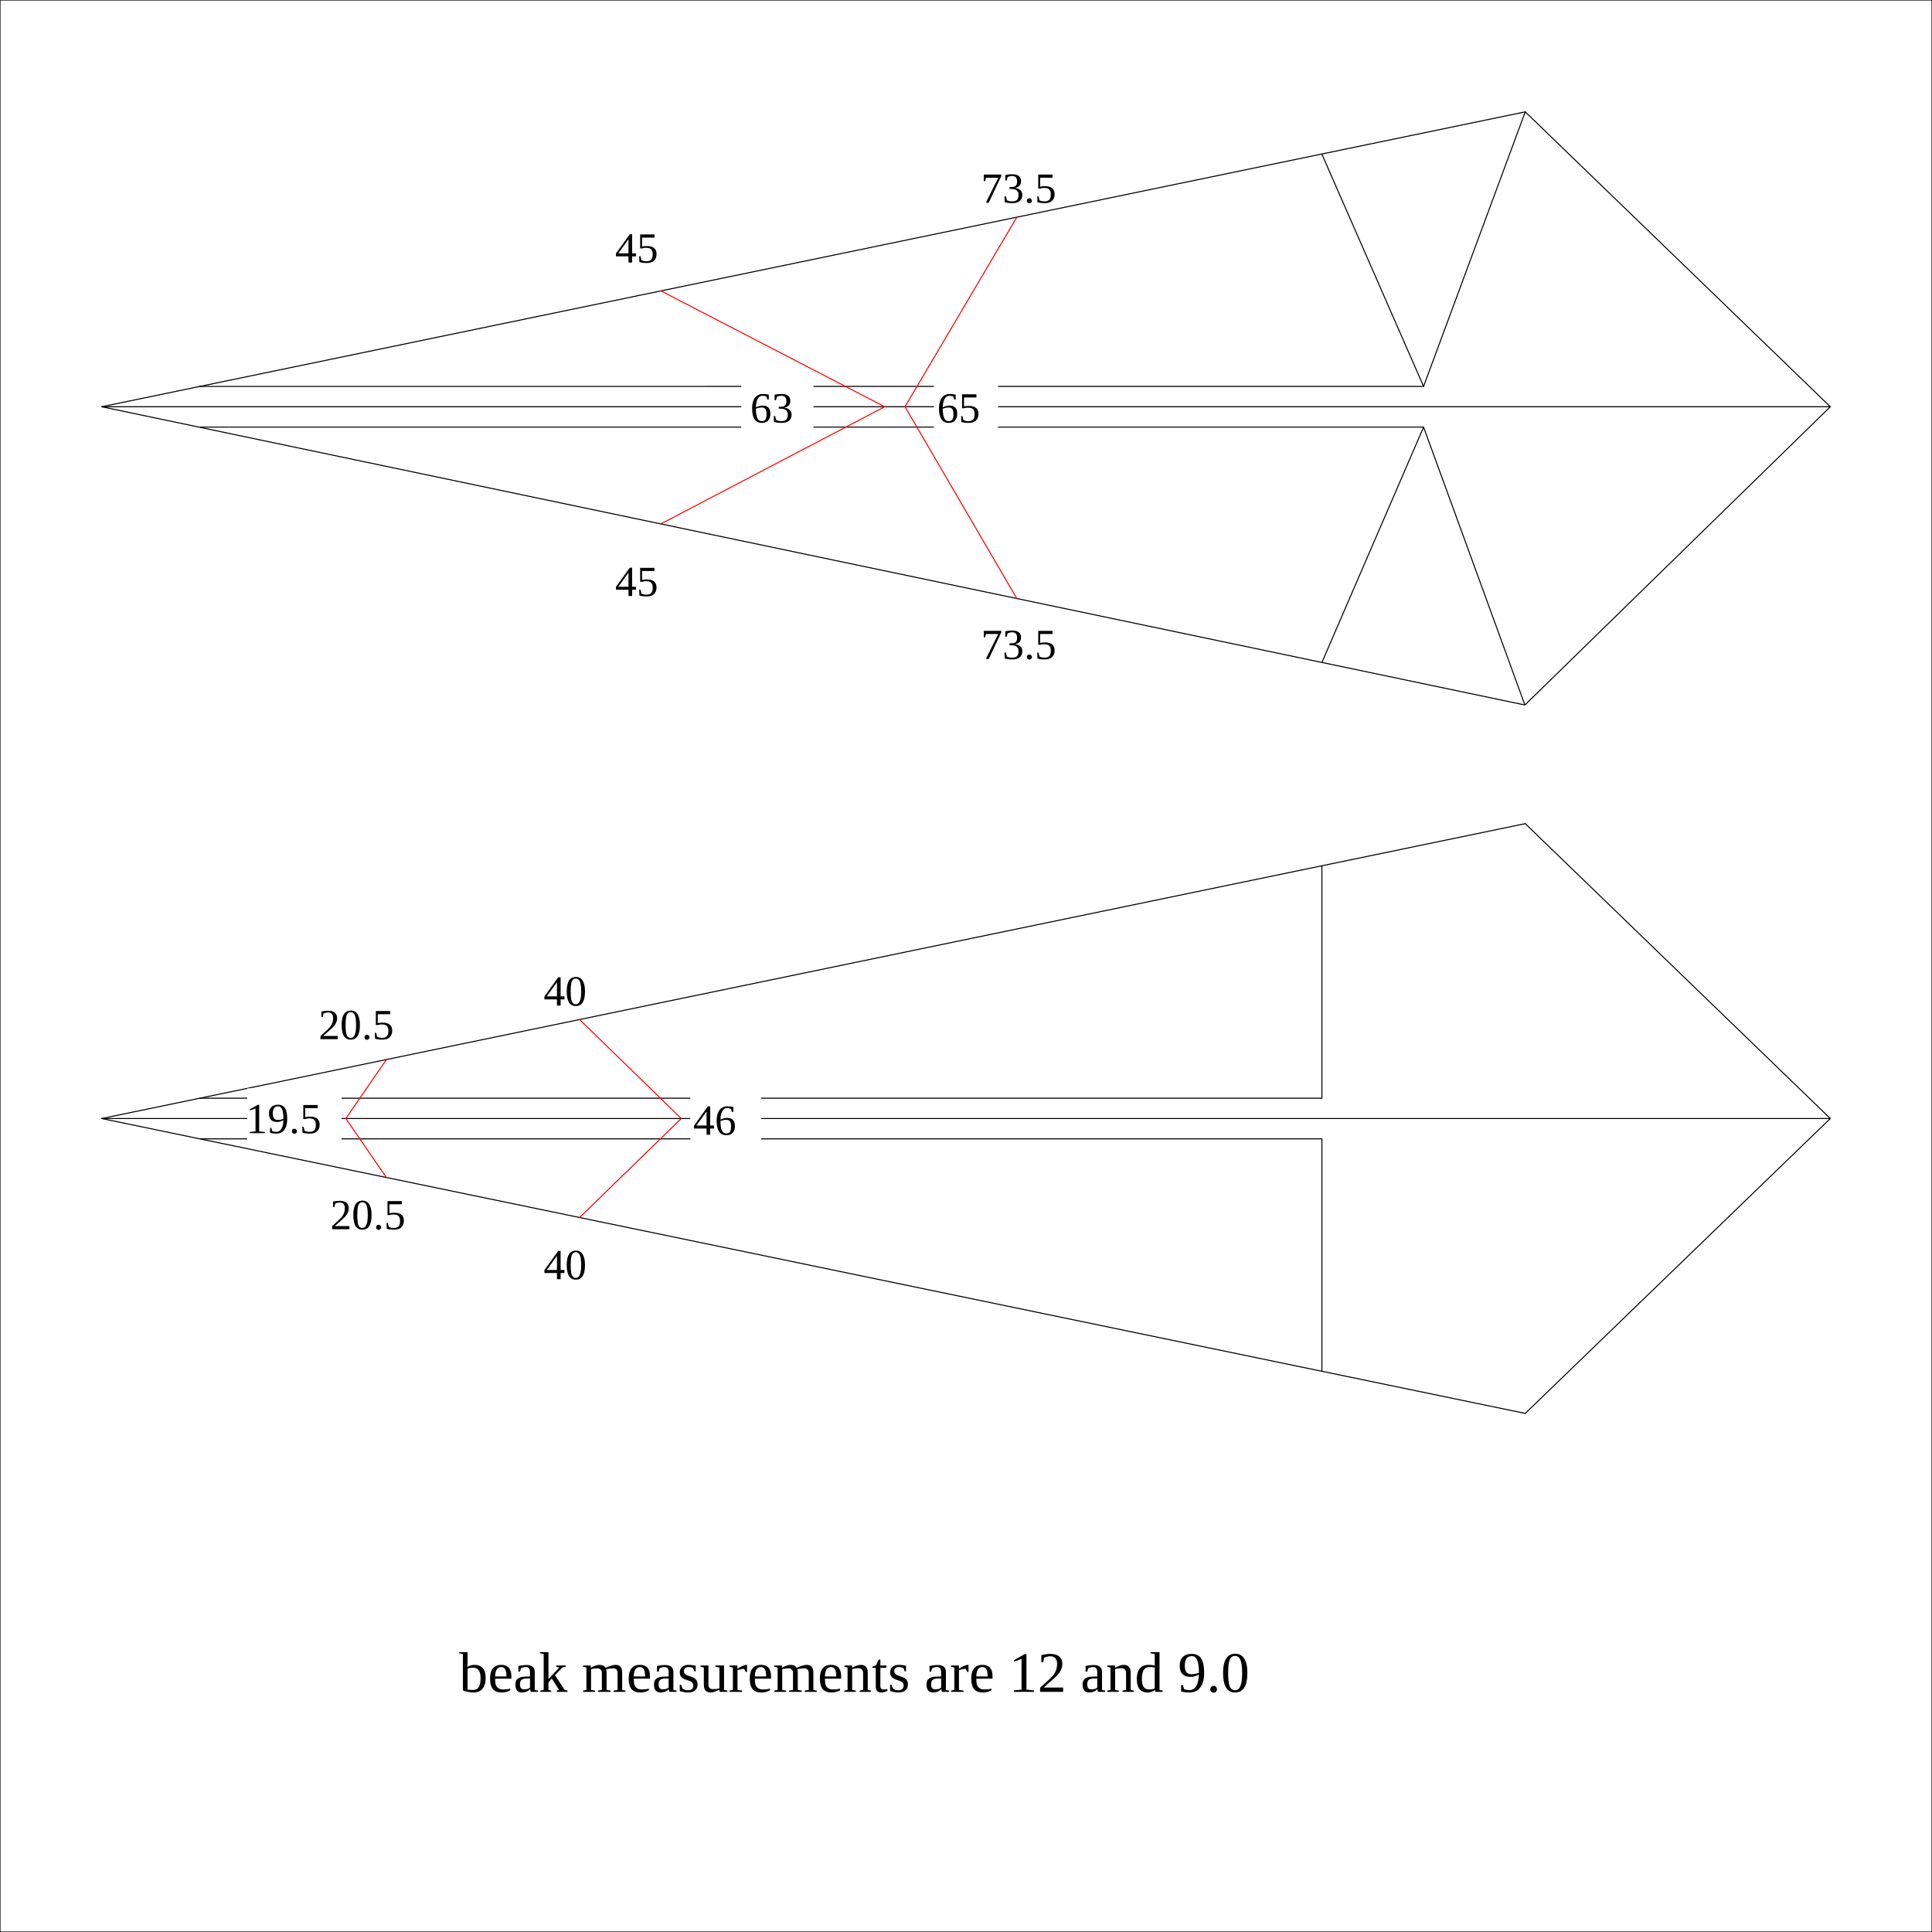
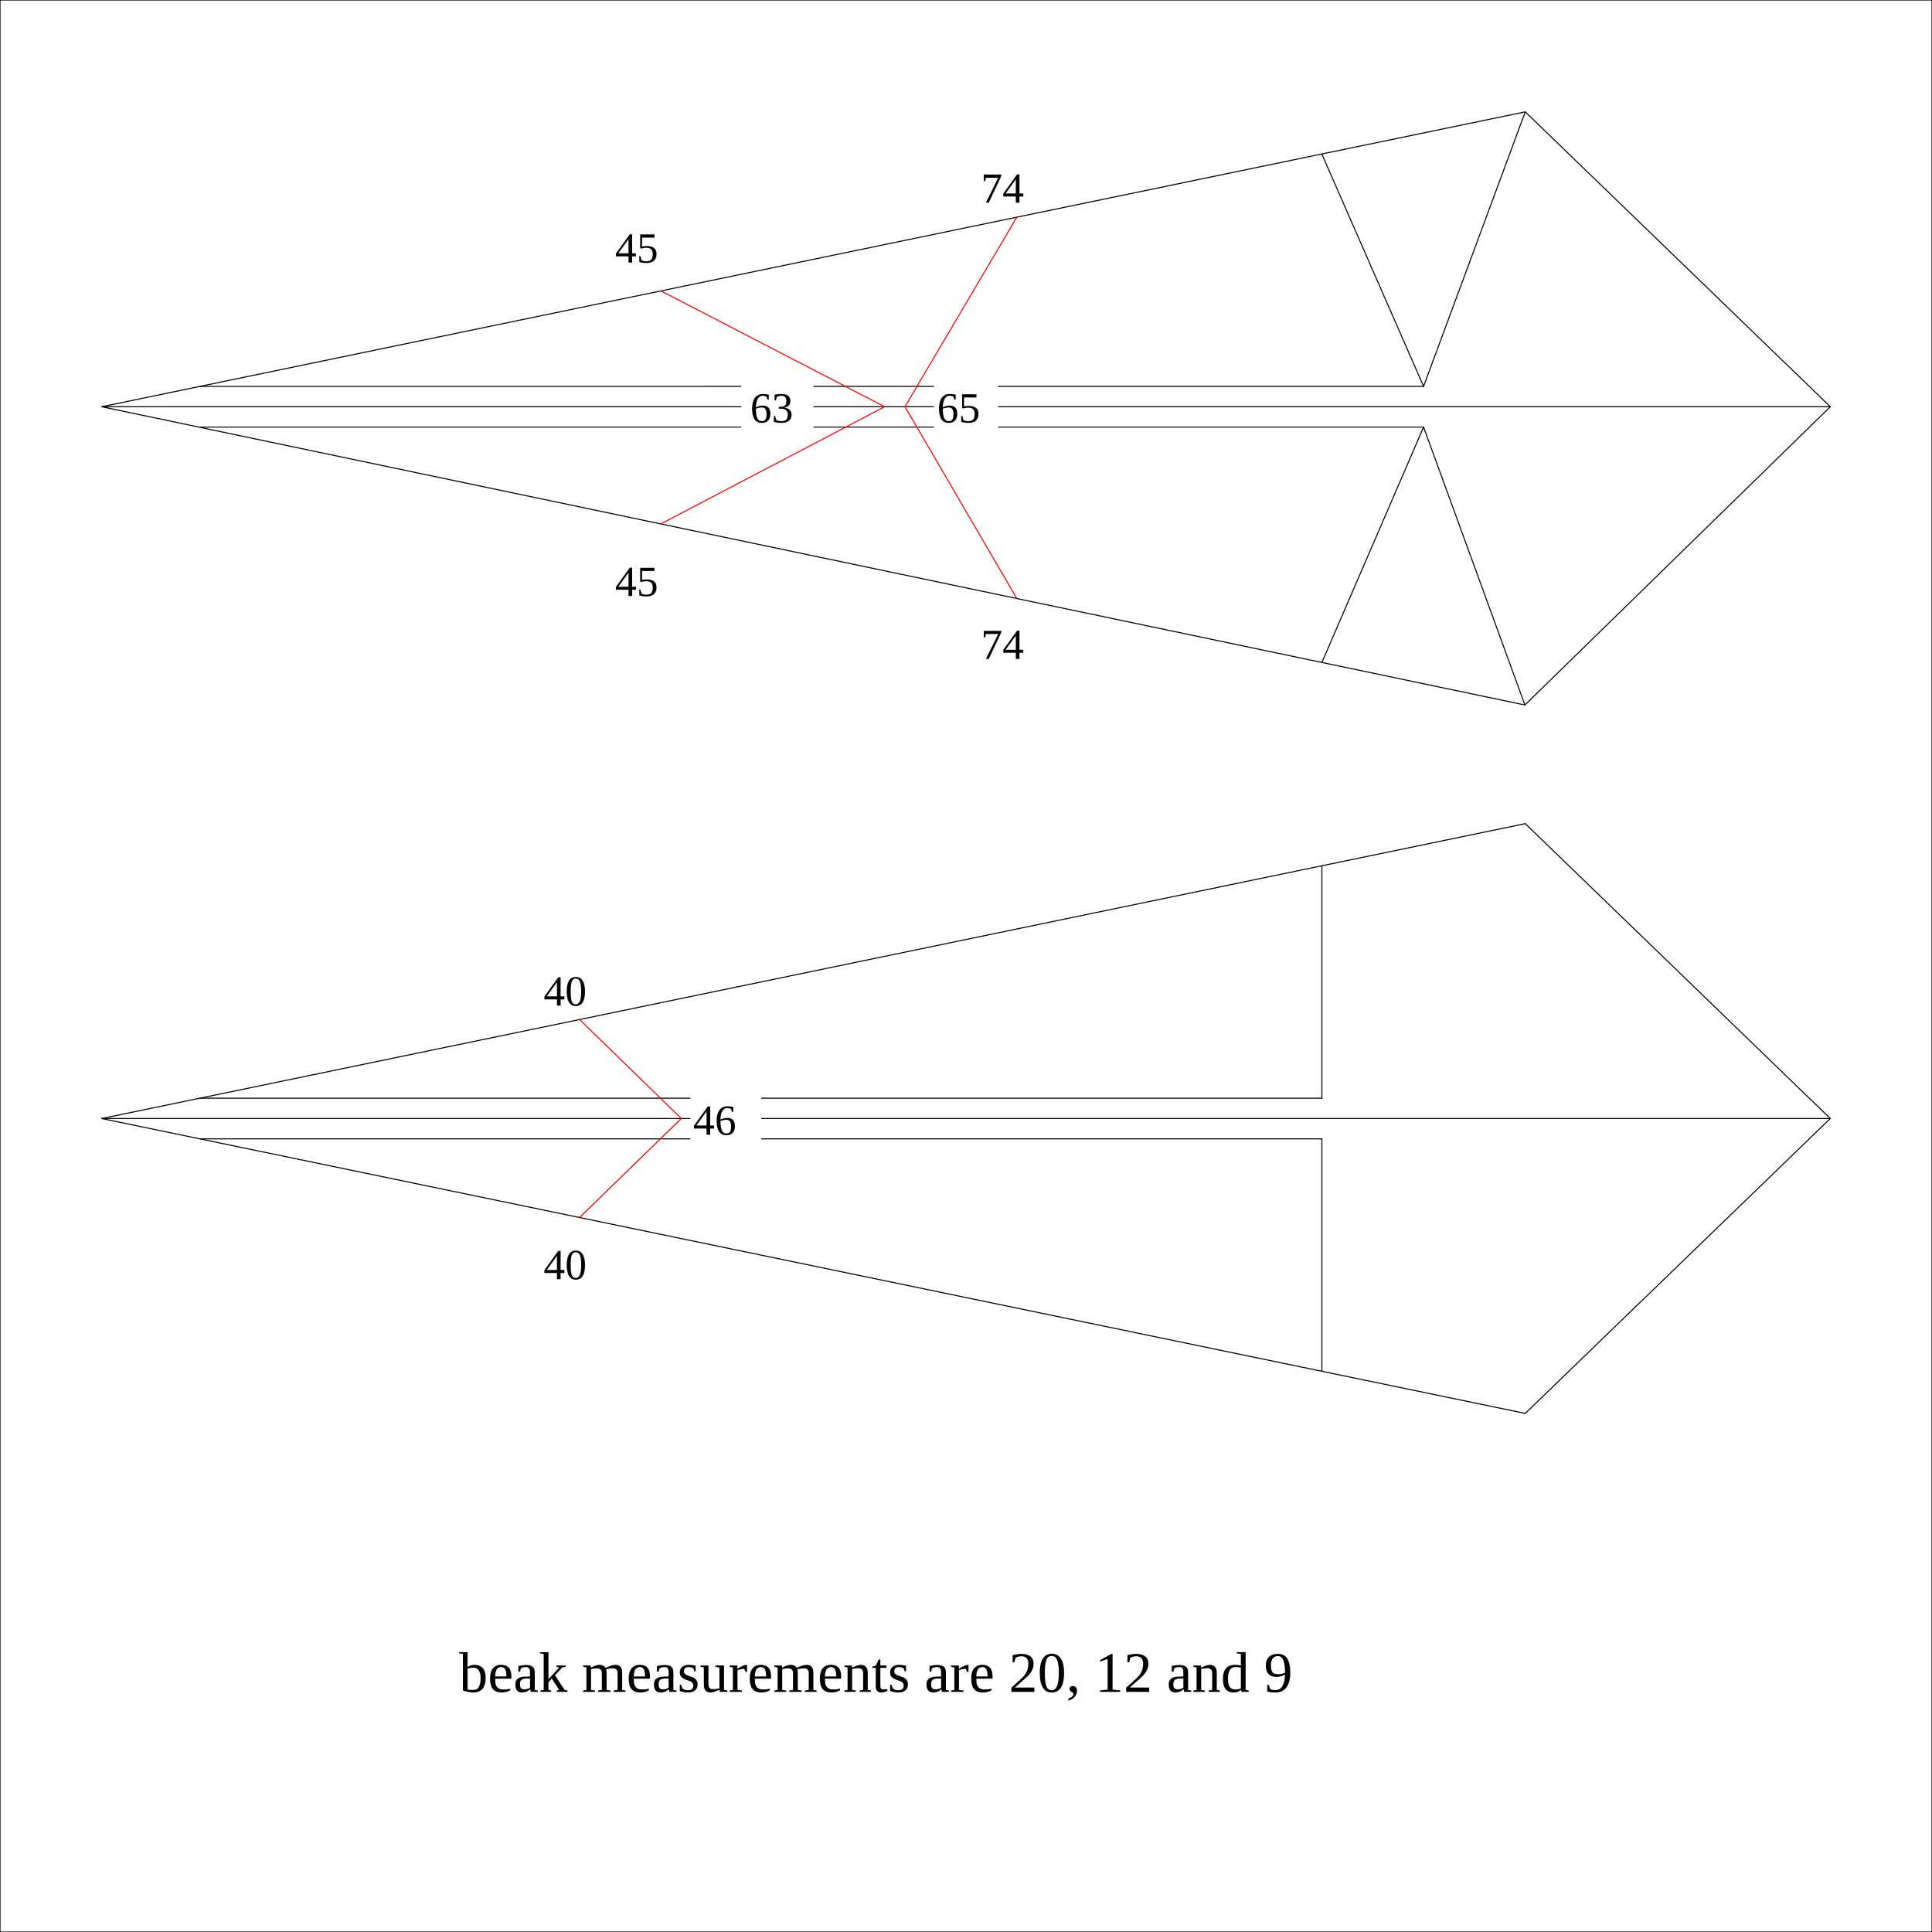
<svg xmlns="http://www.w3.org/2000/svg" width="190mm" height="190mm" viewBox="0 0 190 190" version="1.1" id="svg1">
  <defs id="defs1" />
  <g id="layer1" transform="translate(-10,-10)">
    <g id="g2">
      <g id="g1">
        <rect style="fill:#ffffff;stroke:#000000;stroke-width:0.1;stroke-linecap:round;stroke-dasharray:none;stroke-opacity:1" id="rect2" width="190" height="190" x="10" y="10" />
        <path style="fill:#cccccc;stroke:#000000;stroke-width:0.1" d="M 20,50 160,21" id="path11" />
        <path style="fill:#cccccc;stroke:#000000;stroke-width:0.1;stroke-linecap:round" d="M 190,50 160,21" id="path12" />
        <path style="fill:#cccccc;stroke:#000000;stroke-width:0.1" d="M 159.965,79.332 190,50" id="path13" />
        <path style="fill:#cccccc;stroke:#000000;stroke-width:0.1" d="M 20,50 159.965,79.332" id="path14" />
        <path style="fill:#cccccc;stroke:#000000;stroke-width:0.1" d="M 159.965,79.332 150,52" id="path17" />
        <path style="fill:#cccccc;stroke:#000000;stroke-width:0.1" d="M 140,75.151 150,52" id="path18" />
        <path style="fill:#cccccc;stroke:#000000;stroke-width:0.1;stroke-linecap:round" d="M 160,21 150,48" id="path19" />
        <path style="fill:#cccccc;stroke:#000000;stroke-width:0.1;stroke-linecap:round" d="m 140,25.16 10,22.84" id="path20" />
        <path style="fill:#cccccc;stroke:#000000;stroke-width:0.1;stroke-linecap:round" d="M 150,48 29.642,48.003" id="path21" />
        <path style="fill:#cccccc;stroke:#000000;stroke-width:0.1;stroke-linecap:round" d="M 150,52 H 29.722" id="path22" />
        <path style="fill:#cccccc;stroke:#000000;stroke-width:0.1;stroke-linecap:round" d="M 20,120 H 190" id="path23" />
        <path style="fill:#cccccc;stroke:#000000;stroke-width:0.1;stroke-linecap:round" d="M 160,91 190,120" id="path24" />
        <path style="fill:#cccccc;stroke:#000000;stroke-width:0.1;stroke-linecap:round" d="m 160,149 30,-29" id="path25" />
        <path style="fill:#cccccc;stroke:#000000;stroke-width:0.1;stroke-linecap:round" d="m 20,120 140,29" id="path26" />
        <path style="fill:#cccccc;stroke:#000000;stroke-width:0.1;stroke-linecap:round" d="M 160,91 20,120" id="path27" />
        <path style="fill:#cccccc;stroke:#000000;stroke-width:0.1;stroke-linecap:round" d="M 140,144.823 V 122" id="path28" />
        <path style="fill:#cccccc;stroke:#000000;stroke-width:0.1;stroke-linecap:round" d="M 29.723,122 H 140" id="path29" />
        <path style="fill:#cccccc;stroke:#000000;stroke-width:0.1;stroke-linecap:round" d="M 140,95.161 V 118" id="path30" />
        <path style="fill:#cccccc;stroke:#000000;stroke-width:0.1;stroke-linecap:round" d="M 29.663,118 H 140" id="path31" />
        <path style="fill:#e6e6e6;stroke:#000000;stroke-width:0.1;stroke-linecap:round;stroke-opacity:1" d="m 20,50 170,10e-7" id="path32" />
        <path style="fill:#e6e6e6;stroke:#ff0000;stroke-width:0.1;stroke-linecap:round;stroke-opacity:1" d="M 75,61.516 97,50" id="path36" />
        <path style="fill:#e6e6e6;stroke:#ff0000;stroke-width:0.1;stroke-linecap:round;stroke-opacity:1" d="M 75,38.606 97,50" id="path37" />
        <path style="fill:#e6e6e6;stroke:#ff0000;stroke-width:0.1;stroke-linecap:round;stroke-opacity:1" d="M 110,31.356 99,50" id="path38" />
        <path style="fill:#e6e6e6;stroke:#ff0000;stroke-width:0.1;stroke-linecap:round;stroke-opacity:1" d="M 109.999,68.861 99,50" id="path39" />
-         <path style="fill:#e6e6e6;stroke:#ff0000;stroke-width:0.1;stroke-linecap:round;stroke-opacity:1" d="M 48,114.205 44.011,120" id="path40" />
-         <path style="fill:#e6e6e6;stroke:#ff0000;stroke-width:0.1;stroke-linecap:round;stroke-opacity:1" d="m 47.996,125.799 -3.987,-5.804" id="path41" />
        <path style="fill:#ff0000;stroke:#ff0000;stroke-width:0.1;stroke-linecap:round;stroke-opacity:1" d="M 67,110.266 77,120" id="path42" />
        <path style="fill:#e6e6e6;stroke:#ec0000;stroke-width:0.1;stroke-linecap:round;stroke-opacity:1" d="M 67,129.735 77,120" id="path43" />
        <text xml:space="preserve" style="font-size:4.233px;text-align:start;writing-mode:lr-tb;direction:ltr;text-anchor:start;fill:#000000;fill-opacity:1;stroke:none;stroke-width:0.1;stroke-linecap:round;stroke-opacity:1" x="70.497" y="35.818" id="text43">
          <tspan style="font-size:4.233px;fill:#000000;fill-opacity:1;stroke:none;stroke-width:0.1;stroke-opacity:1" x="70.497" y="35.818" id="tspan1">45</tspan>
        </text>
        <text xml:space="preserve" style="font-size:4.233px;text-align:start;writing-mode:lr-tb;direction:ltr;text-anchor:start;fill:#000000;fill-opacity:1;stroke:none;stroke-width:0.1;stroke-linecap:round;stroke-opacity:1" x="106.468" y="29.934" id="text44">
-           <tspan id="tspan44" style="font-size:4.233px;fill:#000000;fill-opacity:1;stroke:none;stroke-width:0.1;stroke-opacity:1" x="106.468" y="29.934">73.5</tspan>
+           <tspan id="tspan44" style="font-size:4.233px;fill:#000000;fill-opacity:1;stroke:none;stroke-width:0.1;stroke-opacity:1" x="106.468" y="29.934">74</tspan>
        </text>
        <text xml:space="preserve" style="font-size:4.233px;text-align:start;writing-mode:lr-tb;direction:ltr;text-anchor:start;fill:#000000;fill-opacity:1;stroke:none;stroke-width:0.1;stroke-linecap:round;stroke-opacity:1" x="106.467" y="74.804" id="text45">
-           <tspan id="tspan45" style="font-size:4.233px;fill:#000000;fill-opacity:1;stroke:none;stroke-width:0.1;stroke-opacity:1" x="106.467" y="74.804">73.5</tspan>
+           <tspan id="tspan45" style="font-size:4.233px;fill:#000000;fill-opacity:1;stroke:none;stroke-width:0.1;stroke-opacity:1" x="106.467" y="74.804">74</tspan>
        </text>
        <text xml:space="preserve" style="font-size:4.233px;text-align:start;writing-mode:lr-tb;direction:ltr;text-anchor:start;fill:#000000;fill-opacity:1;stroke:none;stroke-width:0.1;stroke-linecap:round;stroke-opacity:1" x="70.497" y="68.607" id="text46">
          <tspan id="tspan46" style="font-size:4.233px;fill:#000000;fill-opacity:1;stroke:none;stroke-width:0.1;stroke-opacity:1" x="70.497" y="68.607">45</tspan>
        </text>
        <rect style="fill:#ffffff;fill-opacity:1;stroke:none;stroke-width:0.076;stroke-linecap:round;stroke-opacity:1" id="rect49" width="7.102" height="5.719" x="82.898" y="47.14" />
        <text xml:space="preserve" style="font-size:4.233px;text-align:start;writing-mode:lr-tb;direction:ltr;text-anchor:start;fill:#000000;fill-opacity:1;stroke:none;stroke-width:0.1;stroke-linecap:round;stroke-opacity:1" x="83.777" y="51.541" id="text47">
          <tspan style="font-size:4.233px;fill:#000000;fill-opacity:1;stroke:none;stroke-width:0.1;stroke-opacity:1" x="83.777" y="51.541" id="tspan48">63</tspan>
        </text>
        <rect style="fill:#ffffff;fill-opacity:1;stroke:none;stroke-width:0.071;stroke-linecap:round;stroke-opacity:1" id="rect50" width="6.31" height="5.719" x="101.845" y="47.14" />
        <text xml:space="preserve" style="font-size:4.233px;text-align:start;writing-mode:lr-tb;direction:ltr;text-anchor:start;fill:#000000;fill-opacity:1;stroke:none;stroke-width:0.1;stroke-linecap:round;stroke-opacity:1" x="102.155" y="51.541" id="text50">
          <tspan style="font-size:4.233px;fill:#000000;fill-opacity:1;stroke:none;stroke-width:0.1;stroke-opacity:1" x="102.155" y="51.541" id="tspan50">65</tspan>
        </text>
-         <text xml:space="preserve" style="font-size:4.233px;text-align:start;writing-mode:lr-tb;direction:ltr;text-anchor:start;fill:#000000;fill-opacity:1;stroke:none;stroke-width:0.1;stroke-linecap:round;stroke-opacity:1" x="41.323" y="112.195" id="text51">
-           <tspan id="tspan51" style="font-size:4.233px;fill:#000000;fill-opacity:1;stroke:none;stroke-width:0.1;stroke-opacity:1" x="41.323" y="112.195">20.5</tspan>
-         </text>
-         <text xml:space="preserve" style="font-size:4.233px;text-align:start;writing-mode:lr-tb;direction:ltr;text-anchor:start;fill:#000000;fill-opacity:1;stroke:none;stroke-width:0.1;stroke-linecap:round;stroke-opacity:1" x="42.474" y="130.886" id="text52">
-           <tspan id="tspan52" style="font-size:4.233px;fill:#000000;fill-opacity:1;stroke:none;stroke-width:0.1;stroke-opacity:1" x="42.474" y="130.886">20.5</tspan>
-         </text>
        <text xml:space="preserve" style="font-size:4.233px;text-align:start;writing-mode:lr-tb;direction:ltr;text-anchor:start;fill:#000000;fill-opacity:1;stroke:none;stroke-width:0.1;stroke-linecap:round;stroke-opacity:1" x="63.462" y="135.8" id="text53">
          <tspan id="tspan53" style="font-size:4.233px;fill:#000000;fill-opacity:1;stroke:none;stroke-width:0.1;stroke-opacity:1" x="63.462" y="135.8">40</tspan>
        </text>
        <text xml:space="preserve" style="font-size:4.233px;text-align:start;writing-mode:lr-tb;direction:ltr;text-anchor:start;fill:#000000;fill-opacity:1;stroke:none;stroke-width:0.1;stroke-linecap:round;stroke-opacity:1" x="63.462" y="108.888" id="text54">
          <tspan id="tspan54" style="font-size:4.233px;fill:#000000;fill-opacity:1;stroke:none;stroke-width:0.1;stroke-opacity:1" x="63.462" y="108.888">40</tspan>
        </text>
        <rect style="fill:#ffffff;fill-opacity:1;stroke:none;stroke-width:0.075;stroke-linecap:round;stroke-opacity:1" id="rect54" width="6.971" height="5.719" x="77.89" y="117.19" />
        <text xml:space="preserve" style="font-size:4.233px;text-align:start;writing-mode:lr-tb;direction:ltr;text-anchor:start;fill:#000000;fill-opacity:1;stroke:none;stroke-width:0.1;stroke-linecap:round;stroke-opacity:1" x="78.172" y="121.591" id="text55">
          <tspan style="font-size:4.233px;fill:#000000;fill-opacity:1;stroke:none;stroke-width:0.1;stroke-opacity:1" x="78.172" y="121.591" id="tspan55">46</tspan>
        </text>
-         <rect style="fill:#ffffff;fill-opacity:1;stroke:none;stroke-width:0.087;stroke-linecap:round;stroke-opacity:1" id="rect55" width="9.28" height="5.719" x="34.313" y="117.035" />
-         <text xml:space="preserve" style="font-size:4.233px;text-align:start;writing-mode:lr-tb;direction:ltr;text-anchor:start;fill:#000000;fill-opacity:1;stroke:none;stroke-width:0.1;stroke-linecap:round;stroke-opacity:1" x="34.192" y="121.436" id="text56">
-           <tspan style="font-size:4.233px;fill:#000000;fill-opacity:1;stroke:none;stroke-width:0.1;stroke-opacity:1" x="34.192" y="121.436" id="tspan56">19.5</tspan>
-         </text>
        <text xml:space="preserve" style="font-size:5.644px;text-align:start;writing-mode:lr-tb;direction:ltr;text-anchor:start;fill:#000000;fill-opacity:1;stroke:none;stroke-width:0.1;stroke-linecap:round;stroke-opacity:1" x="55.151" y="176.381" id="text57">
-           <tspan id="tspan57" style="fill:#000000;stroke-width:0.1" x="55.151" y="176.381">beak measurements are 12 and 9.0 </tspan>
+           <tspan id="tspan57" style="fill:#000000;stroke-width:0.1" x="55.151" y="176.381">beak measurements are 20, 12 and 9 </tspan>
        </text>
      </g>
    </g>
  </g>
</svg>
